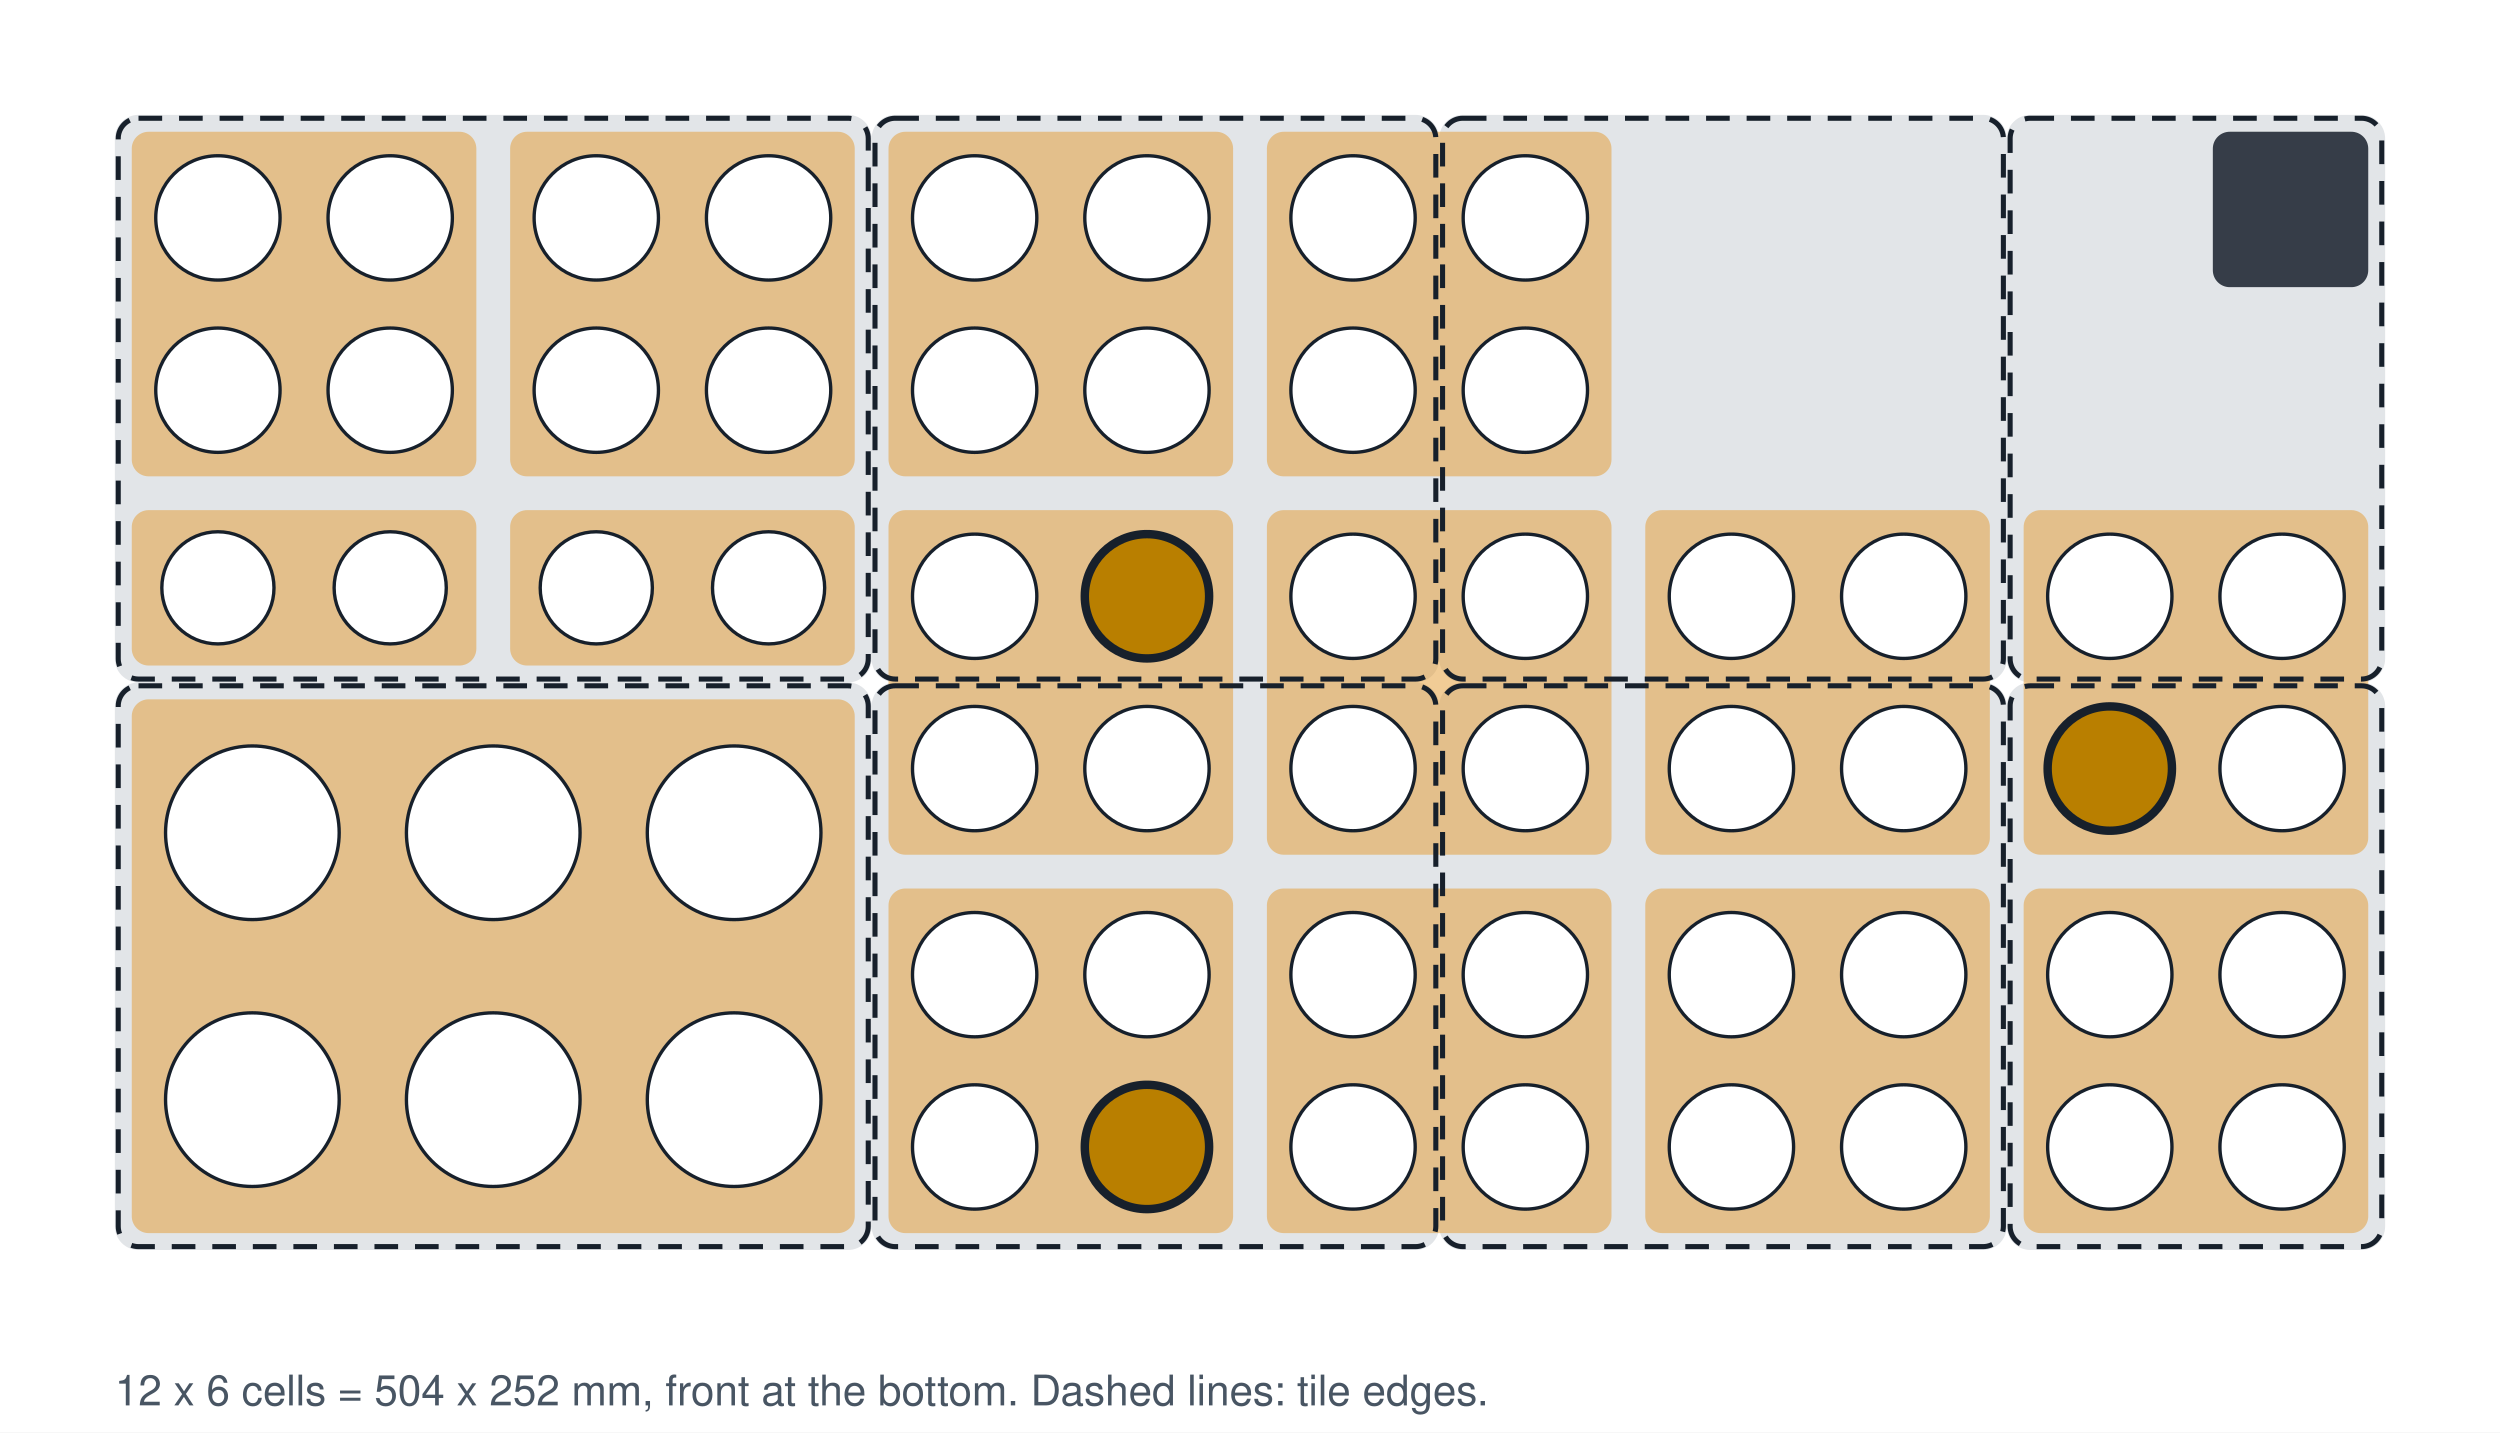
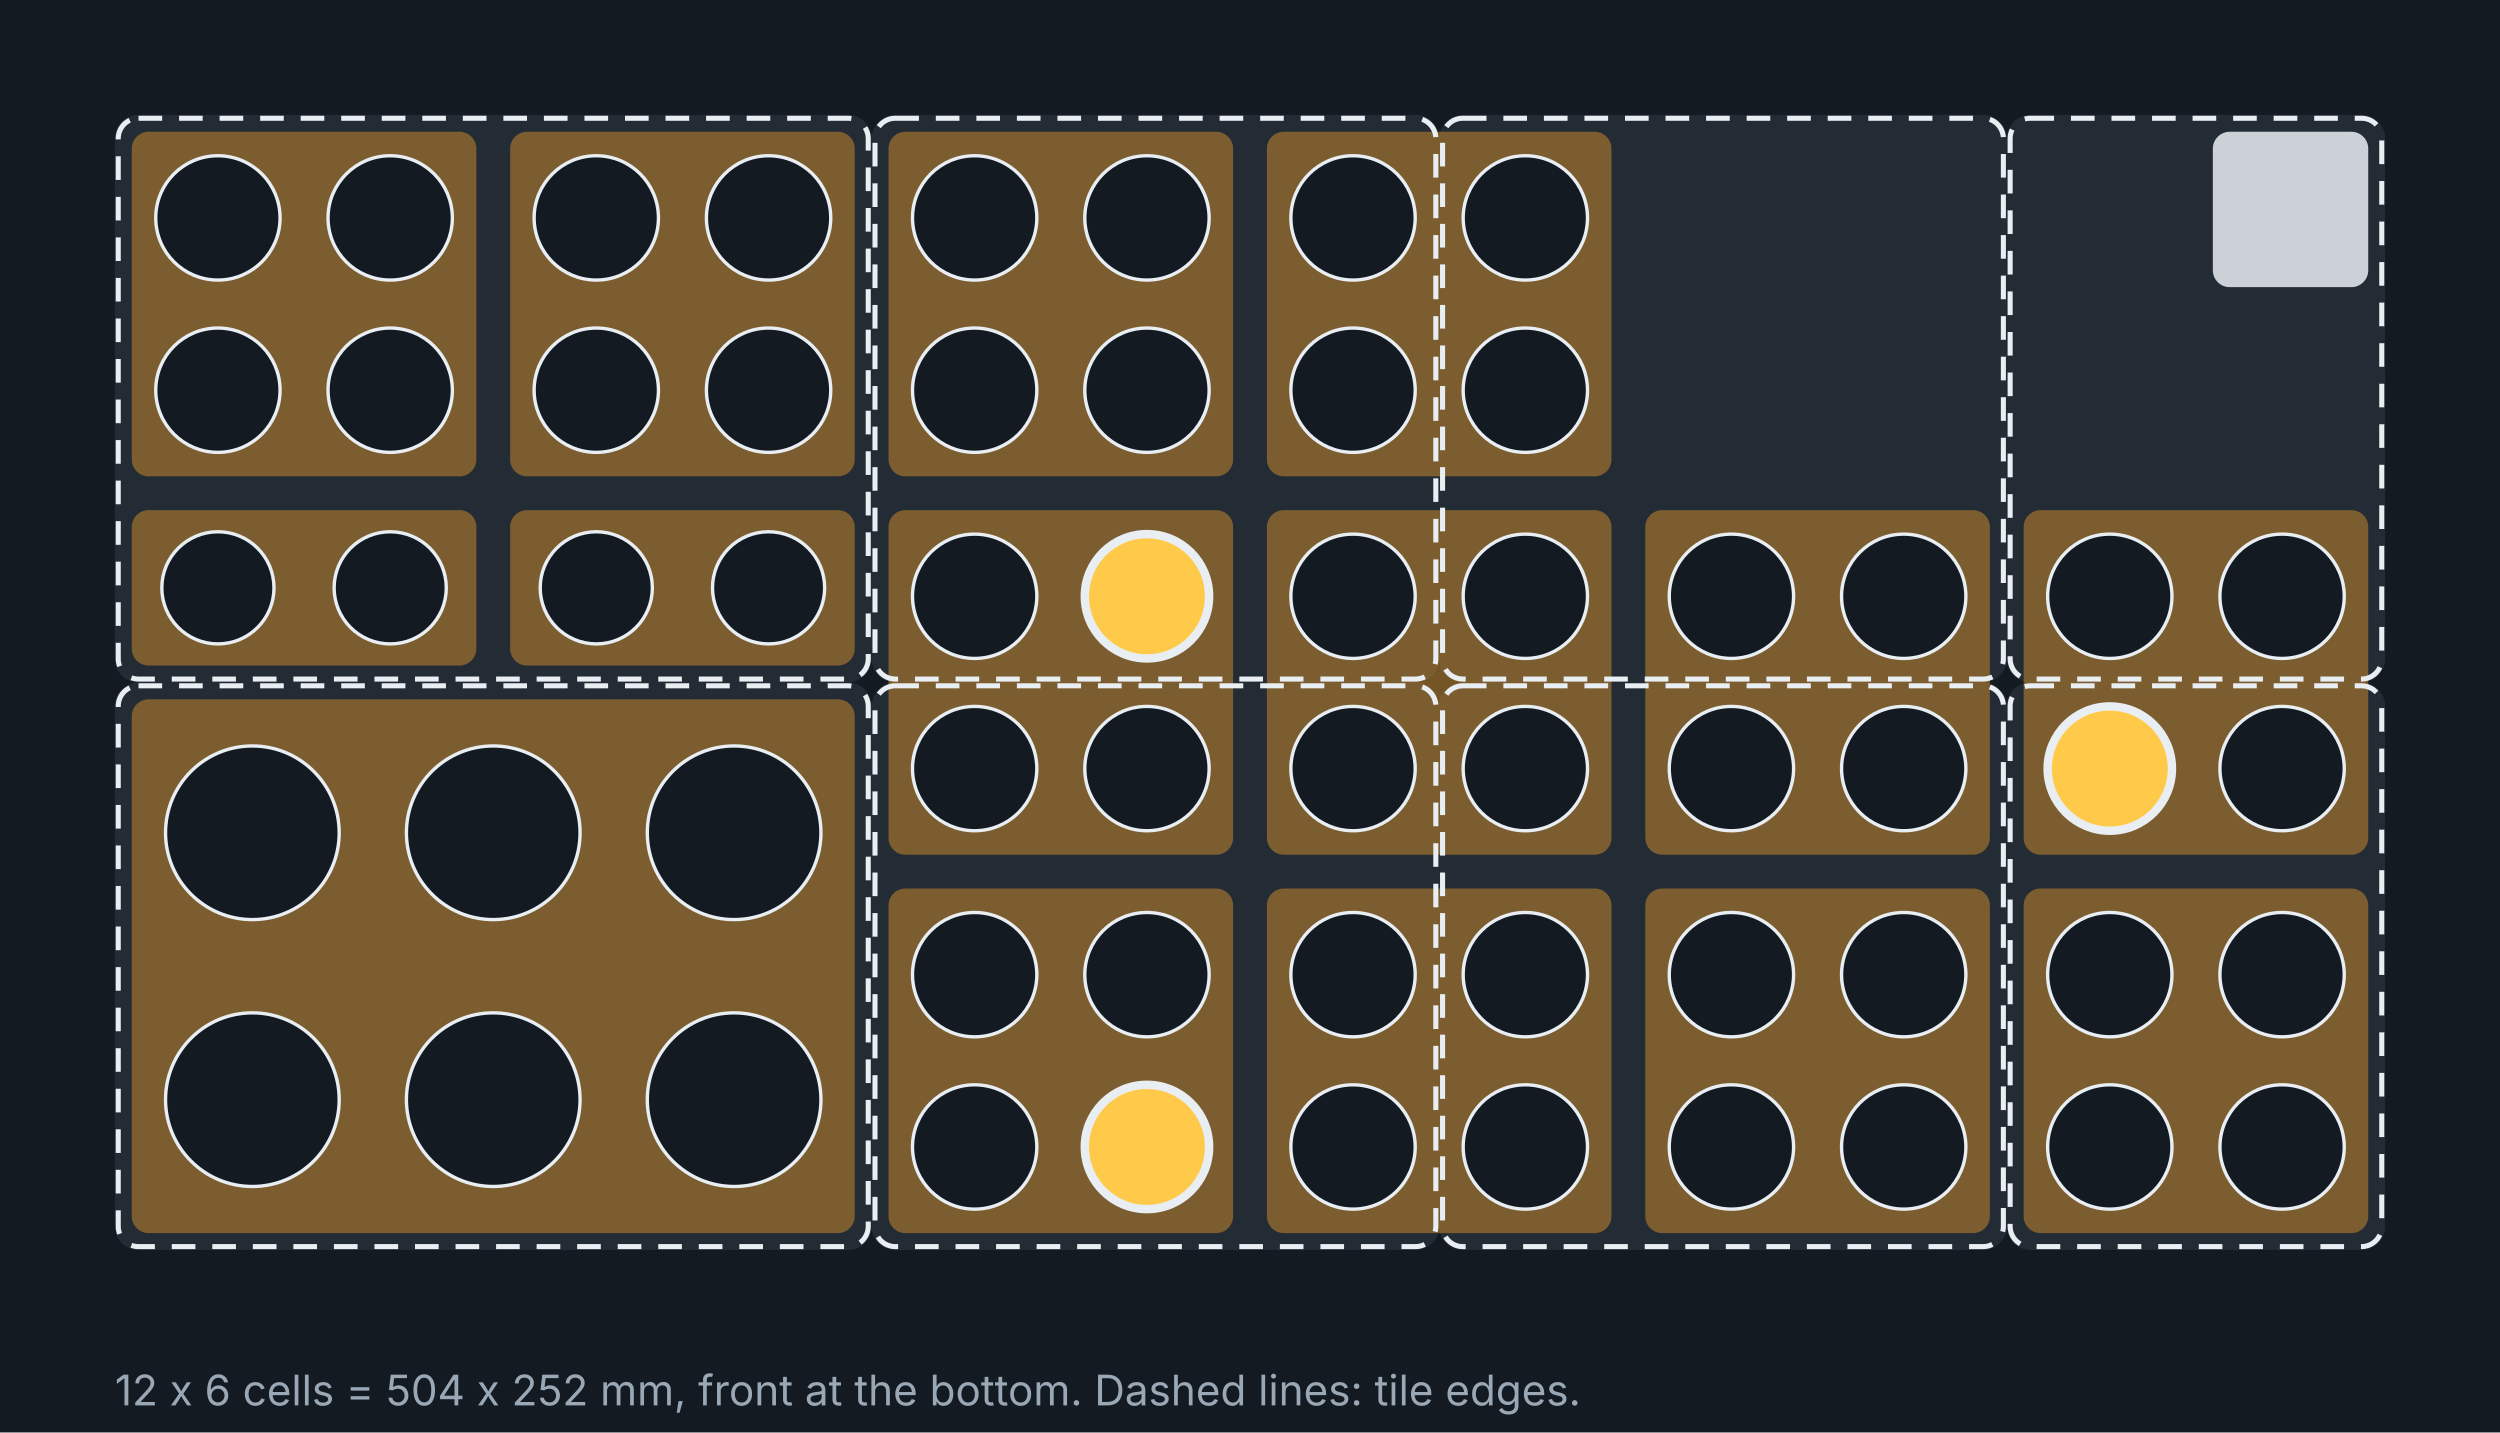
<svg xmlns="http://www.w3.org/2000/svg" viewBox="0 0 740 424" width="740" height="424" role="img" aria-label="Plan view of the full collection: eight base tiles of three sizes carrying one bottle bin, twelve paint bins, a cleaner bin, a pen holder and the power bin">
-   <style>text{font-family:"Segoe UI",system-ui,-apple-system,Helvetica,Arial,sans-serif;font-size:13px;fill:#17202b}.small{font-size:12.5px;fill:#485563}.lead{stroke:#485563;stroke-width:1;fill:none}</style>
-   <rect x="0" y="0" width="740" height="424" fill="#ffffff" />
-   <rect x="35" y="203" width="222" height="166" rx="6" fill="#7b8794" opacity=".22" stroke="#7b8794" stroke-width="2" />
-   <rect x="259" y="203" width="166" height="166" rx="6" fill="#7b8794" opacity=".22" stroke="#7b8794" stroke-width="2" />
-   <rect x="427" y="203" width="166" height="166" rx="6" fill="#7b8794" opacity=".22" stroke="#7b8794" stroke-width="2" />
-   <rect x="595" y="203" width="110" height="166" rx="6" fill="#7b8794" opacity=".22" stroke="#7b8794" stroke-width="2" />
-   <rect x="35" y="35" width="222" height="166" rx="6" fill="#7b8794" opacity=".22" stroke="#7b8794" stroke-width="2" />
-   <rect x="259" y="35" width="166" height="166" rx="6" fill="#7b8794" opacity=".22" stroke="#7b8794" stroke-width="2" />
-   <rect x="427" y="35" width="166" height="166" rx="6" fill="#7b8794" opacity=".22" stroke="#7b8794" stroke-width="2" />
-   <rect x="595" y="35" width="110" height="166" rx="6" fill="#7b8794" opacity=".22" stroke="#7b8794" stroke-width="2" />
-   <rect x="39" y="207" width="214" height="158" rx="5" fill="#e39a2d" opacity=".5" />
-   <circle cx="74.7" cy="246.5" r="25.7" fill="#ffffff" stroke="#17202b" stroke-width="1" />
-   <circle cx="146.0" cy="246.5" r="25.7" fill="#ffffff" stroke="#17202b" stroke-width="1" />
-   <circle cx="217.3" cy="246.5" r="25.7" fill="#ffffff" stroke="#17202b" stroke-width="1" />
-   <circle cx="74.7" cy="325.5" r="25.7" fill="#ffffff" stroke="#17202b" stroke-width="1" />
-   <circle cx="146.0" cy="325.5" r="25.7" fill="#ffffff" stroke="#17202b" stroke-width="1" />
-   <circle cx="217.3" cy="325.5" r="25.7" fill="#ffffff" stroke="#17202b" stroke-width="1" />
-   <rect x="263" y="263" width="102" height="102" rx="5" fill="#e39a2d" opacity=".5" />
-   <circle cx="288.5" cy="288.5" r="18.4" fill="#ffffff" stroke="#17202b" stroke-width="1" />
-   <circle cx="339.5" cy="288.5" r="18.4" fill="#ffffff" stroke="#17202b" stroke-width="1" />
-   <circle cx="288.5" cy="339.5" r="18.4" fill="#ffffff" stroke="#17202b" stroke-width="1" />
-   <circle cx="339.5" cy="339.5" r="18.4" fill="#b97f00" stroke="#17202b" stroke-width="2.5" />
-   <rect x="375" y="263" width="102" height="102" rx="5" fill="#e39a2d" opacity=".5" />
-   <circle cx="400.5" cy="288.5" r="18.4" fill="#ffffff" stroke="#17202b" stroke-width="1" />
-   <circle cx="451.5" cy="288.5" r="18.4" fill="#ffffff" stroke="#17202b" stroke-width="1" />
-   <circle cx="400.5" cy="339.5" r="18.4" fill="#ffffff" stroke="#17202b" stroke-width="1" />
-   <circle cx="451.5" cy="339.5" r="18.4" fill="#ffffff" stroke="#17202b" stroke-width="1" />
-   <rect x="487" y="263" width="102" height="102" rx="5" fill="#e39a2d" opacity=".5" />
-   <circle cx="512.5" cy="288.5" r="18.4" fill="#ffffff" stroke="#17202b" stroke-width="1" />
-   <circle cx="563.5" cy="288.5" r="18.4" fill="#ffffff" stroke="#17202b" stroke-width="1" />
-   <circle cx="512.5" cy="339.5" r="18.4" fill="#ffffff" stroke="#17202b" stroke-width="1" />
-   <circle cx="563.5" cy="339.5" r="18.4" fill="#ffffff" stroke="#17202b" stroke-width="1" />
-   <rect x="599" y="263" width="102" height="102" rx="5" fill="#e39a2d" opacity=".5" />
-   <circle cx="624.5" cy="288.5" r="18.4" fill="#ffffff" stroke="#17202b" stroke-width="1" />
-   <circle cx="675.5" cy="288.5" r="18.4" fill="#ffffff" stroke="#17202b" stroke-width="1" />
-   <circle cx="624.5" cy="339.5" r="18.4" fill="#ffffff" stroke="#17202b" stroke-width="1" />
-   <circle cx="675.5" cy="339.5" r="18.4" fill="#ffffff" stroke="#17202b" stroke-width="1" />
-   <rect x="263" y="151" width="102" height="102" rx="5" fill="#e39a2d" opacity=".5" />
-   <circle cx="288.5" cy="176.5" r="18.4" fill="#ffffff" stroke="#17202b" stroke-width="1" />
-   <circle cx="339.5" cy="176.5" r="18.4" fill="#b97f00" stroke="#17202b" stroke-width="2.5" />
-   <circle cx="288.5" cy="227.5" r="18.4" fill="#ffffff" stroke="#17202b" stroke-width="1" />
-   <circle cx="339.5" cy="227.5" r="18.4" fill="#ffffff" stroke="#17202b" stroke-width="1" />
-   <rect x="375" y="151" width="102" height="102" rx="5" fill="#e39a2d" opacity=".5" />
-   <circle cx="400.5" cy="176.5" r="18.4" fill="#ffffff" stroke="#17202b" stroke-width="1" />
-   <circle cx="451.5" cy="176.5" r="18.4" fill="#ffffff" stroke="#17202b" stroke-width="1" />
-   <circle cx="400.5" cy="227.5" r="18.4" fill="#ffffff" stroke="#17202b" stroke-width="1" />
-   <circle cx="451.5" cy="227.5" r="18.4" fill="#ffffff" stroke="#17202b" stroke-width="1" />
-   <rect x="487" y="151" width="102" height="102" rx="5" fill="#e39a2d" opacity=".5" />
-   <circle cx="512.5" cy="176.5" r="18.4" fill="#ffffff" stroke="#17202b" stroke-width="1" />
-   <circle cx="563.5" cy="176.5" r="18.4" fill="#ffffff" stroke="#17202b" stroke-width="1" />
-   <circle cx="512.5" cy="227.5" r="18.4" fill="#ffffff" stroke="#17202b" stroke-width="1" />
-   <circle cx="563.5" cy="227.5" r="18.4" fill="#ffffff" stroke="#17202b" stroke-width="1" />
-   <rect x="599" y="151" width="102" height="102" rx="5" fill="#e39a2d" opacity=".5" />
-   <circle cx="624.5" cy="176.5" r="18.4" fill="#ffffff" stroke="#17202b" stroke-width="1" />
-   <circle cx="675.5" cy="176.5" r="18.4" fill="#ffffff" stroke="#17202b" stroke-width="1" />
-   <circle cx="624.5" cy="227.5" r="18.4" fill="#b97f00" stroke="#17202b" stroke-width="2.5" />
-   <circle cx="675.5" cy="227.5" r="18.4" fill="#ffffff" stroke="#17202b" stroke-width="1" />
-   <rect x="39" y="39" width="102" height="102" rx="5" fill="#e39a2d" opacity=".5" />
-   <circle cx="64.5" cy="64.5" r="18.4" fill="#ffffff" stroke="#17202b" stroke-width="1" />
-   <circle cx="115.5" cy="64.5" r="18.4" fill="#ffffff" stroke="#17202b" stroke-width="1" />
-   <circle cx="64.5" cy="115.5" r="18.4" fill="#ffffff" stroke="#17202b" stroke-width="1" />
-   <circle cx="115.5" cy="115.5" r="18.4" fill="#ffffff" stroke="#17202b" stroke-width="1" />
-   <rect x="151" y="39" width="102" height="102" rx="5" fill="#e39a2d" opacity=".5" />
-   <circle cx="176.5" cy="64.5" r="18.4" fill="#ffffff" stroke="#17202b" stroke-width="1" />
-   <circle cx="227.5" cy="64.5" r="18.4" fill="#ffffff" stroke="#17202b" stroke-width="1" />
-   <circle cx="176.5" cy="115.5" r="18.4" fill="#ffffff" stroke="#17202b" stroke-width="1" />
-   <circle cx="227.5" cy="115.5" r="18.4" fill="#ffffff" stroke="#17202b" stroke-width="1" />
-   <rect x="263" y="39" width="102" height="102" rx="5" fill="#e39a2d" opacity=".5" />
-   <circle cx="288.5" cy="64.5" r="18.4" fill="#ffffff" stroke="#17202b" stroke-width="1" />
-   <circle cx="339.5" cy="64.5" r="18.4" fill="#ffffff" stroke="#17202b" stroke-width="1" />
-   <circle cx="288.5" cy="115.5" r="18.4" fill="#ffffff" stroke="#17202b" stroke-width="1" />
-   <circle cx="339.5" cy="115.5" r="18.4" fill="#ffffff" stroke="#17202b" stroke-width="1" />
-   <rect x="375" y="39" width="102" height="102" rx="5" fill="#e39a2d" opacity=".5" />
-   <circle cx="400.5" cy="64.5" r="18.4" fill="#ffffff" stroke="#17202b" stroke-width="1" />
-   <circle cx="451.5" cy="64.5" r="18.4" fill="#ffffff" stroke="#17202b" stroke-width="1" />
-   <circle cx="400.5" cy="115.5" r="18.4" fill="#ffffff" stroke="#17202b" stroke-width="1" />
-   <circle cx="451.5" cy="115.5" r="18.4" fill="#ffffff" stroke="#17202b" stroke-width="1" />
-   <rect x="39" y="151" width="102" height="46" rx="5" fill="#e39a2d" opacity=".5" />
-   <circle cx="64.5" cy="174.0" r="16.6" fill="#ffffff" stroke="#17202b" stroke-width="1" />
-   <circle cx="115.5" cy="174.0" r="16.6" fill="#ffffff" stroke="#17202b" stroke-width="1" />
-   <rect x="151" y="151" width="102" height="46" rx="5" fill="#e39a2d" opacity=".5" />
-   <circle cx="176.5" cy="174.0" r="16.6" fill="#ffffff" stroke="#17202b" stroke-width="1" />
-   <circle cx="227.5" cy="174.0" r="16.6" fill="#ffffff" stroke="#17202b" stroke-width="1" />
-   <rect x="655" y="39" width="46" height="46" rx="5" fill="#17202b" opacity=".85" />
-   <rect x="35" y="203" width="222" height="166" rx="6" fill="none" stroke="#17202b" stroke-width="1.5" stroke-dasharray="7 5" />
-   <rect x="259" y="203" width="166" height="166" rx="6" fill="none" stroke="#17202b" stroke-width="1.5" stroke-dasharray="7 5" />
-   <rect x="427" y="203" width="166" height="166" rx="6" fill="none" stroke="#17202b" stroke-width="1.5" stroke-dasharray="7 5" />
-   <rect x="595" y="203" width="110" height="166" rx="6" fill="none" stroke="#17202b" stroke-width="1.5" stroke-dasharray="7 5" />
-   <rect x="35" y="35" width="222" height="166" rx="6" fill="none" stroke="#17202b" stroke-width="1.5" stroke-dasharray="7 5" />
-   <rect x="259" y="35" width="166" height="166" rx="6" fill="none" stroke="#17202b" stroke-width="1.5" stroke-dasharray="7 5" />
-   <rect x="427" y="35" width="166" height="166" rx="6" fill="none" stroke="#17202b" stroke-width="1.5" stroke-dasharray="7 5" />
-   <rect x="595" y="35" width="110" height="166" rx="6" fill="none" stroke="#17202b" stroke-width="1.5" stroke-dasharray="7 5" />
+   <style>text{font-family:"Inter","Segoe UI",system-ui,-apple-system,Helvetica,Arial,sans-serif;font-size:13px;fill:#e9eef3}.small{font-size:12.5px;fill:#9aa8b6}.lead{stroke:#9aa8b6;stroke-width:1;fill:none}</style>
+   <rect x="0" y="0" width="740" height="424" fill="#131a22" />
+   <rect x="35" y="203" width="222" height="166" rx="6" fill="#5d6975" opacity=".22" stroke="#5d6975" stroke-width="2" />
+   <rect x="259" y="203" width="166" height="166" rx="6" fill="#5d6975" opacity=".22" stroke="#5d6975" stroke-width="2" />
+   <rect x="427" y="203" width="166" height="166" rx="6" fill="#5d6975" opacity=".22" stroke="#5d6975" stroke-width="2" />
+   <rect x="595" y="203" width="110" height="166" rx="6" fill="#5d6975" opacity=".22" stroke="#5d6975" stroke-width="2" />
+   <rect x="35" y="35" width="222" height="166" rx="6" fill="#5d6975" opacity=".22" stroke="#5d6975" stroke-width="2" />
+   <rect x="259" y="35" width="166" height="166" rx="6" fill="#5d6975" opacity=".22" stroke="#5d6975" stroke-width="2" />
+   <rect x="427" y="35" width="166" height="166" rx="6" fill="#5d6975" opacity=".22" stroke="#5d6975" stroke-width="2" />
+   <rect x="595" y="35" width="110" height="166" rx="6" fill="#5d6975" opacity=".22" stroke="#5d6975" stroke-width="2" />
+   <rect x="39" y="207" width="214" height="158" rx="5" fill="#d48f2a" opacity=".5" />
+   <circle cx="74.7" cy="246.5" r="25.7" fill="#131a22" stroke="#e9eef3" stroke-width="1" />
+   <circle cx="146.0" cy="246.5" r="25.7" fill="#131a22" stroke="#e9eef3" stroke-width="1" />
+   <circle cx="217.3" cy="246.5" r="25.7" fill="#131a22" stroke="#e9eef3" stroke-width="1" />
+   <circle cx="74.7" cy="325.5" r="25.7" fill="#131a22" stroke="#e9eef3" stroke-width="1" />
+   <circle cx="146.0" cy="325.5" r="25.7" fill="#131a22" stroke="#e9eef3" stroke-width="1" />
+   <circle cx="217.3" cy="325.5" r="25.7" fill="#131a22" stroke="#e9eef3" stroke-width="1" />
+   <rect x="263" y="263" width="102" height="102" rx="5" fill="#d48f2a" opacity=".5" />
+   <circle cx="288.5" cy="288.5" r="18.4" fill="#131a22" stroke="#e9eef3" stroke-width="1" />
+   <circle cx="339.5" cy="288.5" r="18.4" fill="#131a22" stroke="#e9eef3" stroke-width="1" />
+   <circle cx="288.5" cy="339.5" r="18.4" fill="#131a22" stroke="#e9eef3" stroke-width="1" />
+   <circle cx="339.5" cy="339.5" r="18.4" fill="#ffc94a" stroke="#e9eef3" stroke-width="2.5" />
+   <rect x="375" y="263" width="102" height="102" rx="5" fill="#d48f2a" opacity=".5" />
+   <circle cx="400.5" cy="288.5" r="18.4" fill="#131a22" stroke="#e9eef3" stroke-width="1" />
+   <circle cx="451.5" cy="288.5" r="18.4" fill="#131a22" stroke="#e9eef3" stroke-width="1" />
+   <circle cx="400.5" cy="339.5" r="18.4" fill="#131a22" stroke="#e9eef3" stroke-width="1" />
+   <circle cx="451.5" cy="339.5" r="18.4" fill="#131a22" stroke="#e9eef3" stroke-width="1" />
+   <rect x="487" y="263" width="102" height="102" rx="5" fill="#d48f2a" opacity=".5" />
+   <circle cx="512.5" cy="288.5" r="18.4" fill="#131a22" stroke="#e9eef3" stroke-width="1" />
+   <circle cx="563.5" cy="288.5" r="18.4" fill="#131a22" stroke="#e9eef3" stroke-width="1" />
+   <circle cx="512.5" cy="339.5" r="18.4" fill="#131a22" stroke="#e9eef3" stroke-width="1" />
+   <circle cx="563.5" cy="339.5" r="18.4" fill="#131a22" stroke="#e9eef3" stroke-width="1" />
+   <rect x="599" y="263" width="102" height="102" rx="5" fill="#d48f2a" opacity=".5" />
+   <circle cx="624.5" cy="288.5" r="18.4" fill="#131a22" stroke="#e9eef3" stroke-width="1" />
+   <circle cx="675.5" cy="288.5" r="18.4" fill="#131a22" stroke="#e9eef3" stroke-width="1" />
+   <circle cx="624.5" cy="339.5" r="18.4" fill="#131a22" stroke="#e9eef3" stroke-width="1" />
+   <circle cx="675.5" cy="339.5" r="18.4" fill="#131a22" stroke="#e9eef3" stroke-width="1" />
+   <rect x="263" y="151" width="102" height="102" rx="5" fill="#d48f2a" opacity=".5" />
+   <circle cx="288.5" cy="176.5" r="18.4" fill="#131a22" stroke="#e9eef3" stroke-width="1" />
+   <circle cx="339.5" cy="176.5" r="18.4" fill="#ffc94a" stroke="#e9eef3" stroke-width="2.5" />
+   <circle cx="288.5" cy="227.5" r="18.4" fill="#131a22" stroke="#e9eef3" stroke-width="1" />
+   <circle cx="339.5" cy="227.5" r="18.4" fill="#131a22" stroke="#e9eef3" stroke-width="1" />
+   <rect x="375" y="151" width="102" height="102" rx="5" fill="#d48f2a" opacity=".5" />
+   <circle cx="400.5" cy="176.5" r="18.4" fill="#131a22" stroke="#e9eef3" stroke-width="1" />
+   <circle cx="451.5" cy="176.5" r="18.4" fill="#131a22" stroke="#e9eef3" stroke-width="1" />
+   <circle cx="400.5" cy="227.5" r="18.4" fill="#131a22" stroke="#e9eef3" stroke-width="1" />
+   <circle cx="451.5" cy="227.5" r="18.4" fill="#131a22" stroke="#e9eef3" stroke-width="1" />
+   <rect x="487" y="151" width="102" height="102" rx="5" fill="#d48f2a" opacity=".5" />
+   <circle cx="512.5" cy="176.5" r="18.4" fill="#131a22" stroke="#e9eef3" stroke-width="1" />
+   <circle cx="563.5" cy="176.5" r="18.4" fill="#131a22" stroke="#e9eef3" stroke-width="1" />
+   <circle cx="512.5" cy="227.5" r="18.4" fill="#131a22" stroke="#e9eef3" stroke-width="1" />
+   <circle cx="563.5" cy="227.5" r="18.4" fill="#131a22" stroke="#e9eef3" stroke-width="1" />
+   <rect x="599" y="151" width="102" height="102" rx="5" fill="#d48f2a" opacity=".5" />
+   <circle cx="624.5" cy="176.5" r="18.4" fill="#131a22" stroke="#e9eef3" stroke-width="1" />
+   <circle cx="675.5" cy="176.5" r="18.4" fill="#131a22" stroke="#e9eef3" stroke-width="1" />
+   <circle cx="624.5" cy="227.5" r="18.4" fill="#ffc94a" stroke="#e9eef3" stroke-width="2.5" />
+   <circle cx="675.5" cy="227.5" r="18.4" fill="#131a22" stroke="#e9eef3" stroke-width="1" />
+   <rect x="39" y="39" width="102" height="102" rx="5" fill="#d48f2a" opacity=".5" />
+   <circle cx="64.5" cy="64.5" r="18.4" fill="#131a22" stroke="#e9eef3" stroke-width="1" />
+   <circle cx="115.5" cy="64.5" r="18.4" fill="#131a22" stroke="#e9eef3" stroke-width="1" />
+   <circle cx="64.5" cy="115.5" r="18.4" fill="#131a22" stroke="#e9eef3" stroke-width="1" />
+   <circle cx="115.5" cy="115.5" r="18.4" fill="#131a22" stroke="#e9eef3" stroke-width="1" />
+   <rect x="151" y="39" width="102" height="102" rx="5" fill="#d48f2a" opacity=".5" />
+   <circle cx="176.5" cy="64.5" r="18.4" fill="#131a22" stroke="#e9eef3" stroke-width="1" />
+   <circle cx="227.5" cy="64.5" r="18.4" fill="#131a22" stroke="#e9eef3" stroke-width="1" />
+   <circle cx="176.5" cy="115.5" r="18.4" fill="#131a22" stroke="#e9eef3" stroke-width="1" />
+   <circle cx="227.5" cy="115.5" r="18.4" fill="#131a22" stroke="#e9eef3" stroke-width="1" />
+   <rect x="263" y="39" width="102" height="102" rx="5" fill="#d48f2a" opacity=".5" />
+   <circle cx="288.5" cy="64.5" r="18.4" fill="#131a22" stroke="#e9eef3" stroke-width="1" />
+   <circle cx="339.5" cy="64.5" r="18.4" fill="#131a22" stroke="#e9eef3" stroke-width="1" />
+   <circle cx="288.5" cy="115.5" r="18.4" fill="#131a22" stroke="#e9eef3" stroke-width="1" />
+   <circle cx="339.5" cy="115.5" r="18.4" fill="#131a22" stroke="#e9eef3" stroke-width="1" />
+   <rect x="375" y="39" width="102" height="102" rx="5" fill="#d48f2a" opacity=".5" />
+   <circle cx="400.5" cy="64.5" r="18.4" fill="#131a22" stroke="#e9eef3" stroke-width="1" />
+   <circle cx="451.5" cy="64.5" r="18.4" fill="#131a22" stroke="#e9eef3" stroke-width="1" />
+   <circle cx="400.5" cy="115.5" r="18.4" fill="#131a22" stroke="#e9eef3" stroke-width="1" />
+   <circle cx="451.5" cy="115.5" r="18.4" fill="#131a22" stroke="#e9eef3" stroke-width="1" />
+   <rect x="39" y="151" width="102" height="46" rx="5" fill="#d48f2a" opacity=".5" />
+   <circle cx="64.5" cy="174.0" r="16.6" fill="#131a22" stroke="#e9eef3" stroke-width="1" />
+   <circle cx="115.5" cy="174.0" r="16.6" fill="#131a22" stroke="#e9eef3" stroke-width="1" />
+   <rect x="151" y="151" width="102" height="46" rx="5" fill="#d48f2a" opacity=".5" />
+   <circle cx="176.5" cy="174.0" r="16.6" fill="#131a22" stroke="#e9eef3" stroke-width="1" />
+   <circle cx="227.5" cy="174.0" r="16.6" fill="#131a22" stroke="#e9eef3" stroke-width="1" />
+   <rect x="655" y="39" width="46" height="46" rx="5" fill="#e9eef3" opacity=".85" />
+   <rect x="35" y="203" width="222" height="166" rx="6" fill="none" stroke="#e9eef3" stroke-width="1.5" stroke-dasharray="7 5" />
+   <rect x="259" y="203" width="166" height="166" rx="6" fill="none" stroke="#e9eef3" stroke-width="1.5" stroke-dasharray="7 5" />
+   <rect x="427" y="203" width="166" height="166" rx="6" fill="none" stroke="#e9eef3" stroke-width="1.5" stroke-dasharray="7 5" />
+   <rect x="595" y="203" width="110" height="166" rx="6" fill="none" stroke="#e9eef3" stroke-width="1.5" stroke-dasharray="7 5" />
+   <rect x="35" y="35" width="222" height="166" rx="6" fill="none" stroke="#e9eef3" stroke-width="1.5" stroke-dasharray="7 5" />
+   <rect x="259" y="35" width="166" height="166" rx="6" fill="none" stroke="#e9eef3" stroke-width="1.5" stroke-dasharray="7 5" />
+   <rect x="427" y="35" width="166" height="166" rx="6" fill="none" stroke="#e9eef3" stroke-width="1.5" stroke-dasharray="7 5" />
+   <rect x="595" y="35" width="110" height="166" rx="6" fill="none" stroke="#e9eef3" stroke-width="1.5" stroke-dasharray="7 5" />
  <text x="34" y="416" class="small">12 x 6 cells = 504 x 252 mm, front at the bottom. Dashed lines: tile edges.</text>
</svg>
